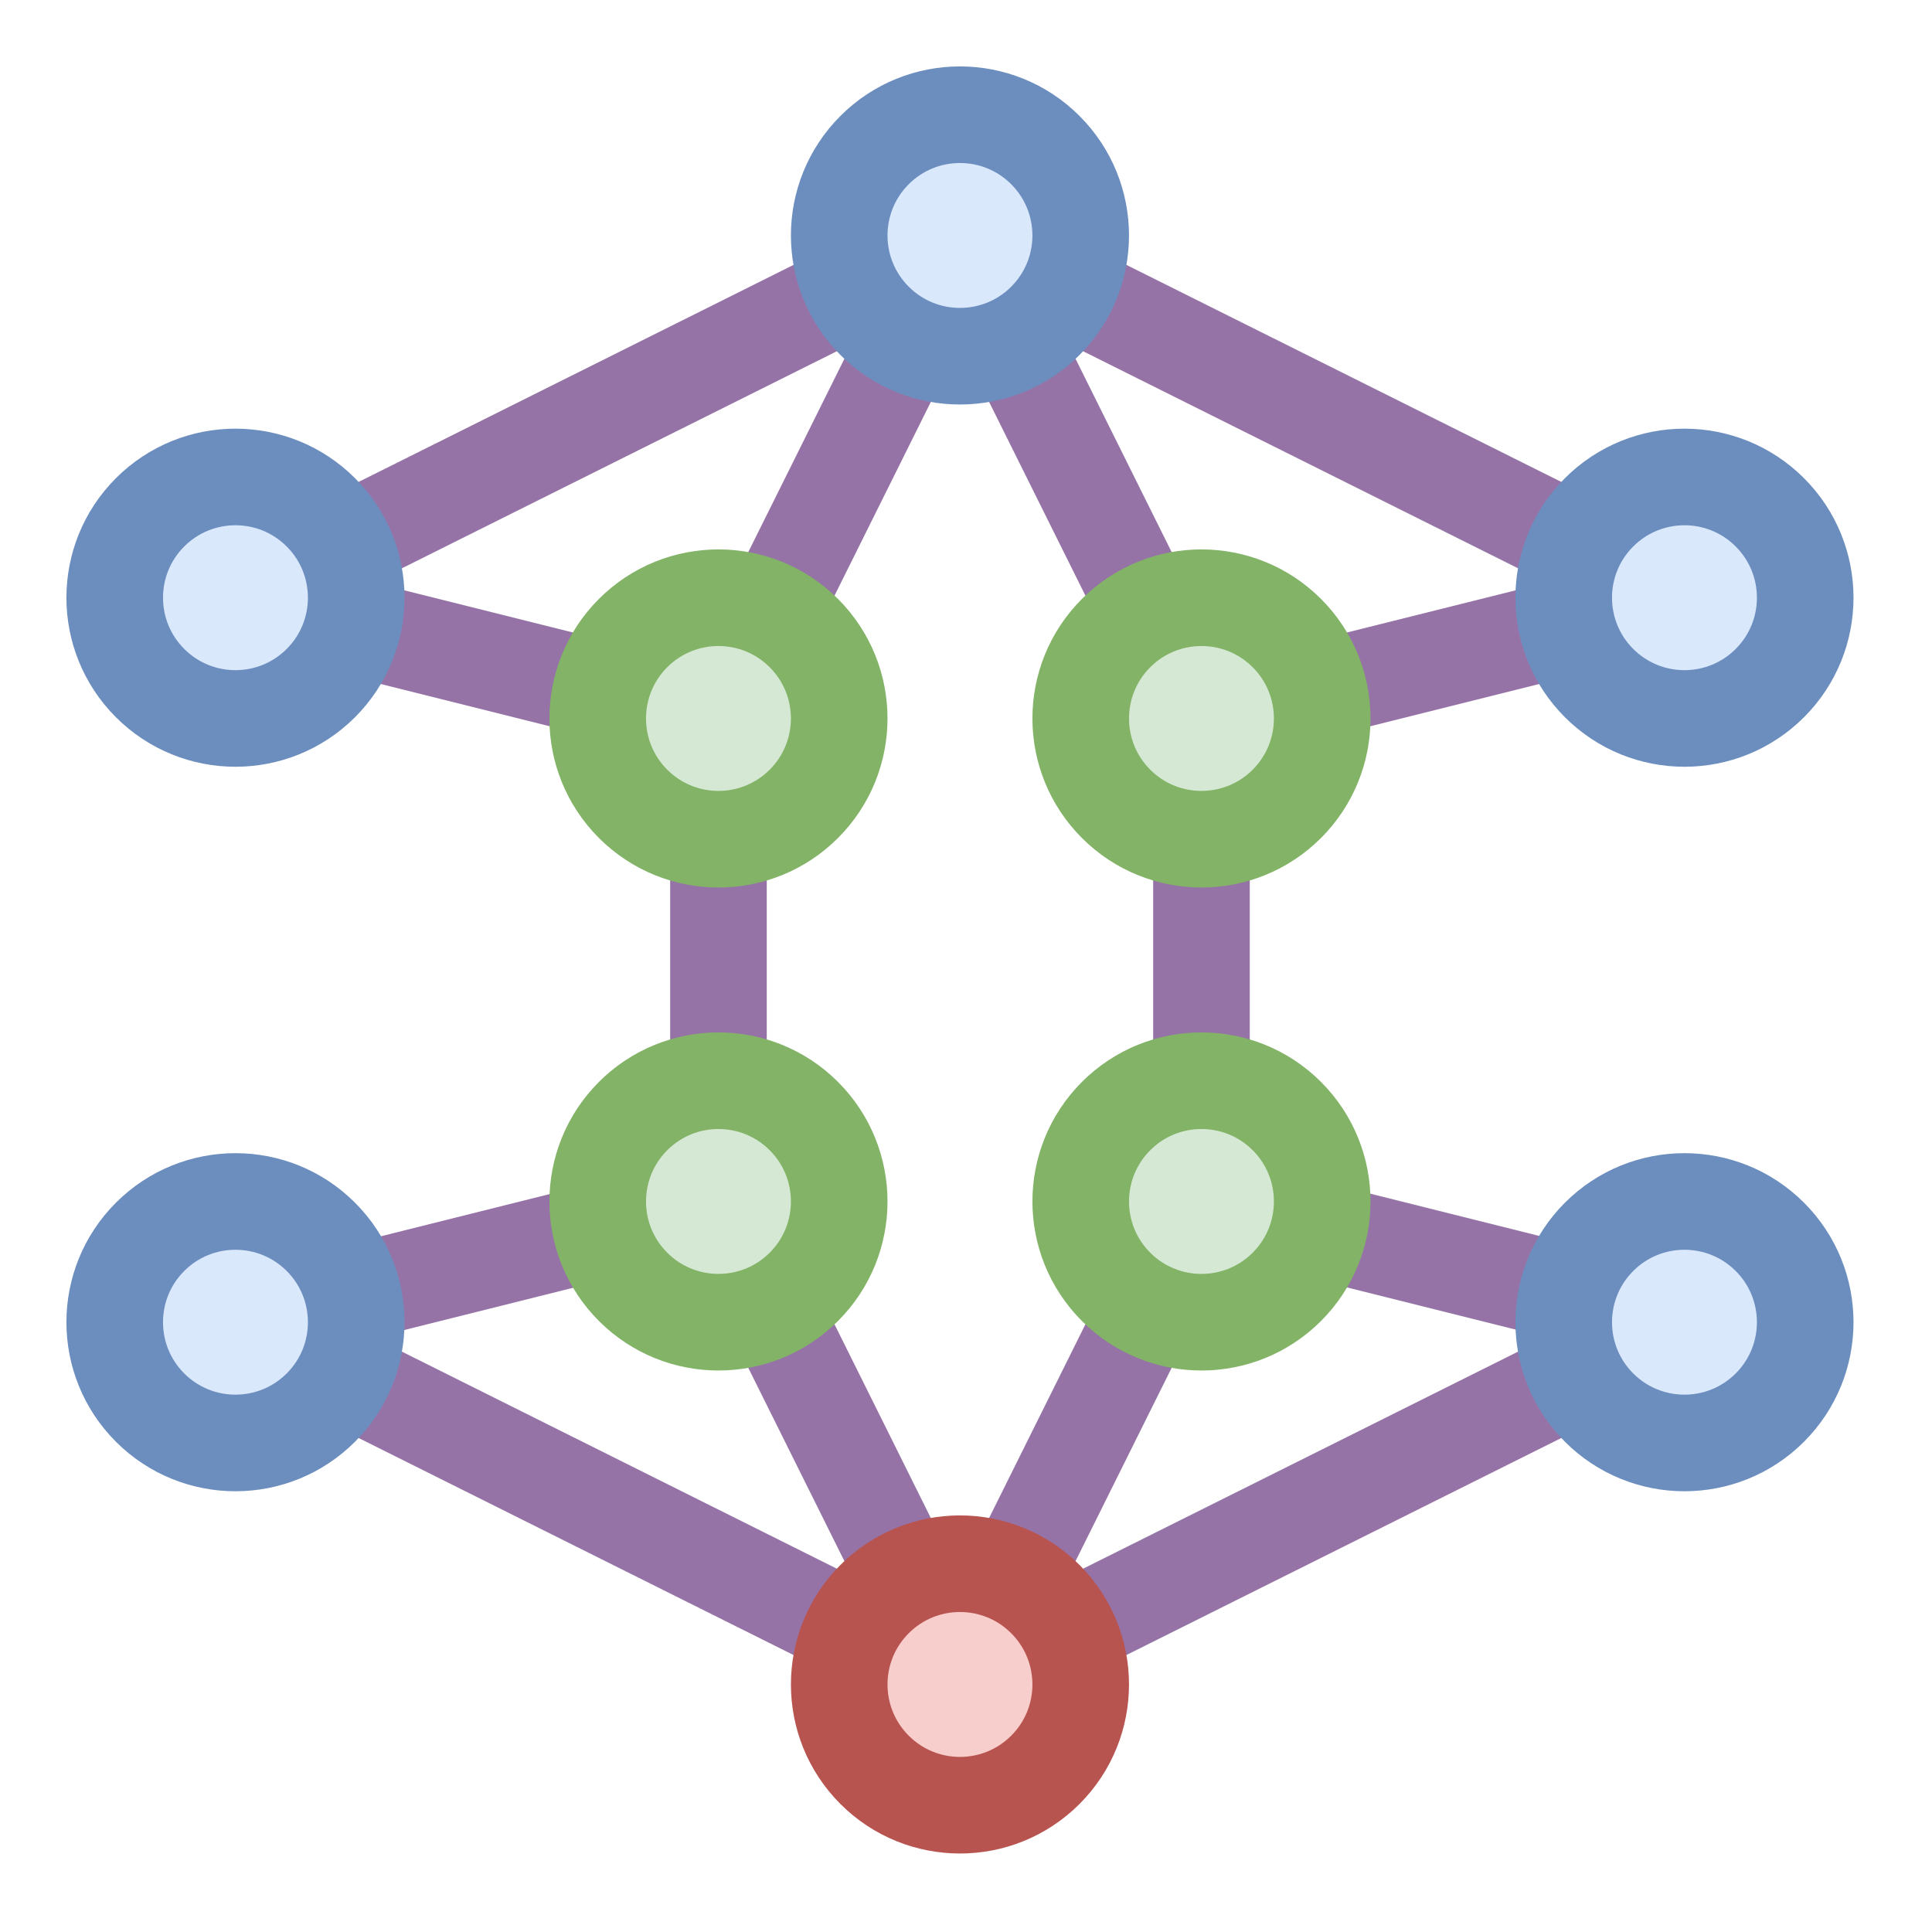
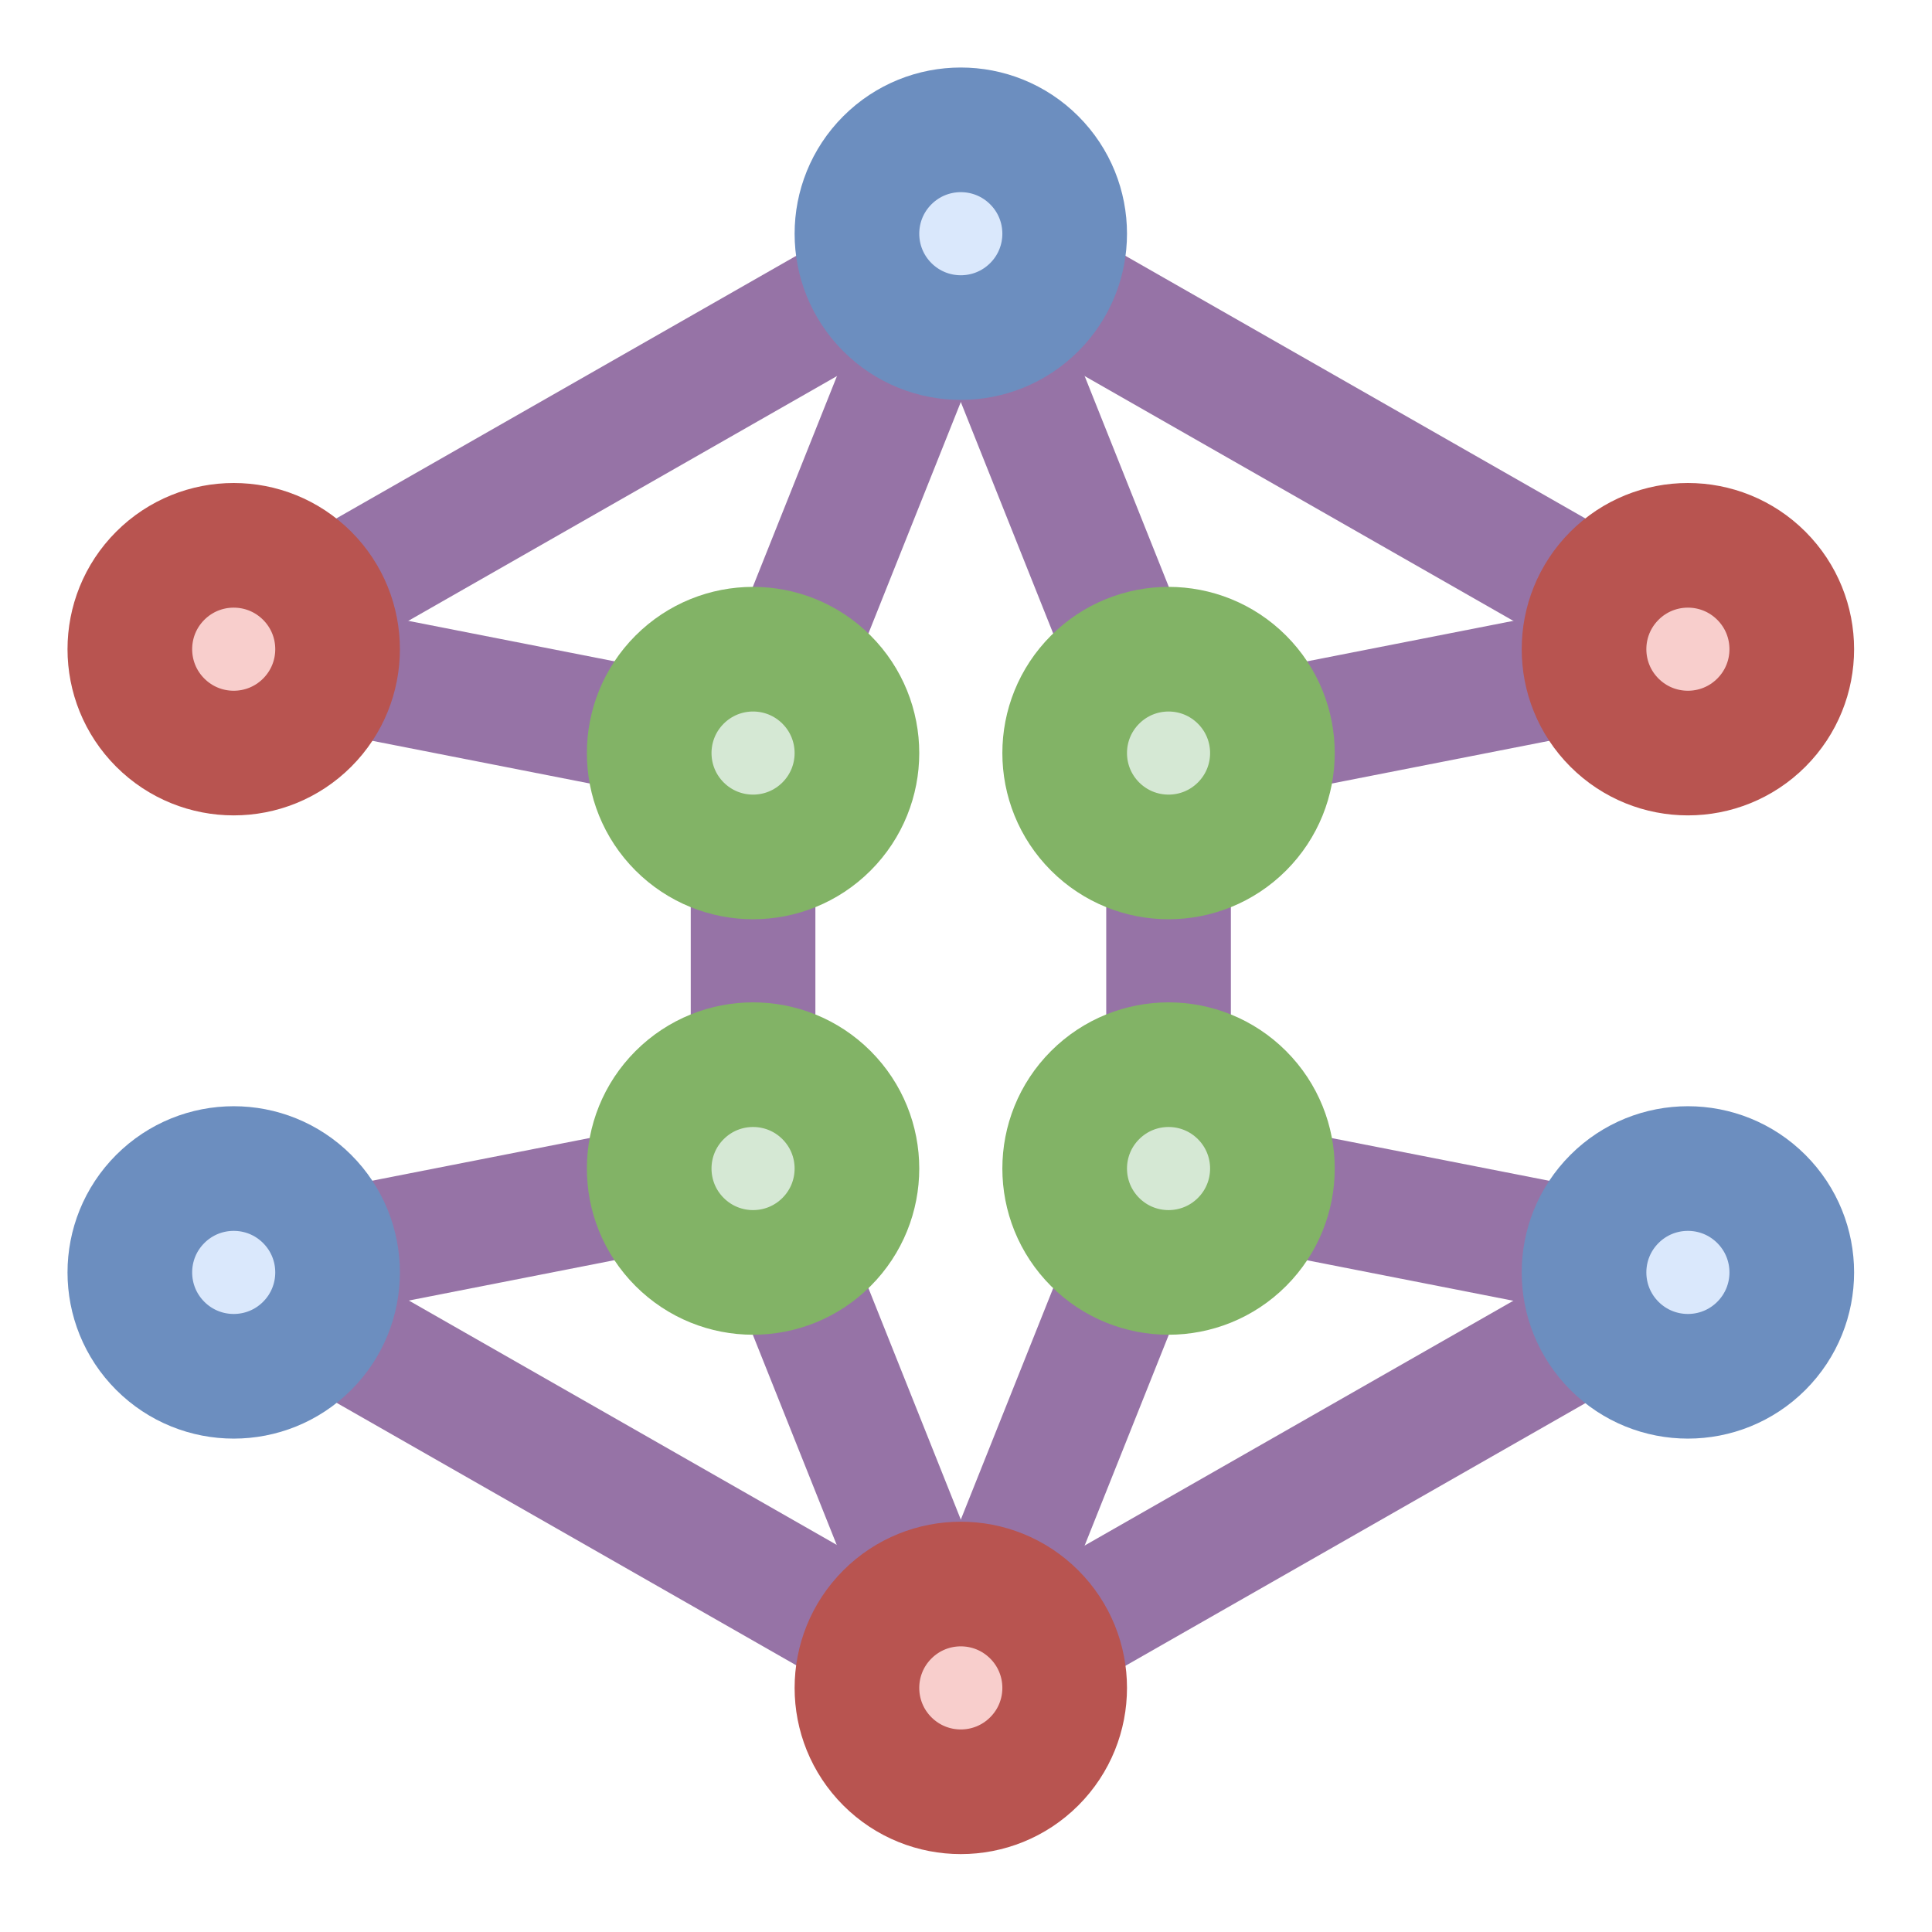
- <svg xmlns="http://www.w3.org/2000/svg" version="1.1" width="160px" height="160px" viewBox="-0.5 -0.5 160 160">
+ <svg xmlns="http://www.w3.org/2000/svg" version="1.1" width="186px" height="186px" viewBox="-0.5 -0.5 186 186">
  <defs />
  <g>
-     <g>
-       <path d="M 74.53 130.06 Q 74.53 130.06 63.52 107.92" fill="none" stroke="#9673a6" stroke-width="8" stroke-miterlimit="10" pointer-events="stroke" />
-     </g>
-     <g>
-       <path d="M 27.94 113.49 Q 27.94 113.49 70.06 134.51" fill="none" stroke="#9673a6" stroke-width="8" stroke-miterlimit="10" pointer-events="stroke" />
-     </g>
-     <g>
-       <path d="M 28.71 106.59 Q 28.71 106.59 49.3 101.44" fill="none" stroke="#9673a6" stroke-width="8" stroke-miterlimit="10" pointer-events="stroke" />
-     </g>
-     <g>
-       <path d="M 99 89 Q 99 89 99 69" fill="none" stroke="#9673a6" stroke-width="8" stroke-miterlimit="10" pointer-events="stroke" />
-     </g>
-     <g>
-       <path d="M 49.29 56.59 Q 49.29 56.59 28.7 51.44" fill="none" stroke="#9673a6" stroke-width="8" stroke-miterlimit="10" pointer-events="stroke" />
-     </g>
-     <g>
-       <path d="M 70.06 23.49 Q 70.06 23.49 27.94 44.51" fill="none" stroke="#9673a6" stroke-width="8" stroke-miterlimit="10" pointer-events="stroke" />
-     </g>
-     <g>
-       <path d="M 59 89 Q 59 89 59 69" fill="none" stroke="#9673a6" stroke-width="8" stroke-miterlimit="10" pointer-events="stroke" />
-     </g>
-     <g>
-       <path d="M 83.47 130.06 Q 83.47 130.06 94.48 107.92" fill="none" stroke="#9673a6" stroke-width="8" stroke-miterlimit="10" pointer-events="stroke" />
-     </g>
-     <g>
-       <path d="M 87.94 134.51 Q 87.94 134.51 130.06 113.49" fill="none" stroke="#9673a6" stroke-width="8" stroke-miterlimit="10" pointer-events="stroke" />
-     </g>
-     <g>
-       <path d="M 108.71 101.41 Q 108.71 101.41 129.3 106.56" fill="none" stroke="#9673a6" stroke-width="8" stroke-miterlimit="10" pointer-events="stroke" />
-     </g>
-     <g>
-       <path d="M 108.71 56.59 Q 108.71 56.59 129.3 51.44" fill="none" stroke="#9673a6" stroke-width="8" stroke-miterlimit="10" pointer-events="stroke" />
-     </g>
-     <g>
-       <path d="M 87.94 23.49 Q 87.94 23.49 130.06 44.51" fill="none" stroke="#9673a6" stroke-width="8" stroke-miterlimit="10" pointer-events="stroke" />
-     </g>
-     <g>
-       <path d="M 83.47 27.94 Q 83.47 27.94 94.48 50.08" fill="none" stroke="#9673a6" stroke-width="8" stroke-miterlimit="10" pointer-events="stroke" />
-     </g>
-     <g>
-       <path d="M 74.53 27.94 Q 74.53 27.94 63.52 50.08" fill="none" stroke="#9673a6" stroke-width="8" stroke-miterlimit="10" pointer-events="stroke" />
-     </g>
-     <g>
-       <ellipse cx="59" cy="59" rx="10" ry="10" fill="#d5e8d4" stroke="#82b366" stroke-width="8" transform="rotate(-45,59,59)" pointer-events="all" />
-     </g>
-     <g>
-       <ellipse cx="99" cy="59" rx="10" ry="10" fill="#d5e8d4" stroke="#82b366" stroke-width="8" transform="rotate(-45,99,59)" pointer-events="all" />
-     </g>
-     <g>
-       <ellipse cx="99" cy="99" rx="10" ry="10" fill="#d5e8d4" stroke="#82b366" stroke-width="8" transform="rotate(-45,99,99)" pointer-events="all" />
-     </g>
-     <g>
-       <ellipse cx="19" cy="49" rx="10" ry="10" fill="#dae8fc" stroke="#6c8ebf" stroke-width="8" transform="rotate(-45,19,49)" pointer-events="all" />
-     </g>
-     <g>
-       <ellipse cx="79" cy="19" rx="10" ry="10" fill="#dae8fc" stroke="#6c8ebf" stroke-width="8" transform="rotate(-45,79,19)" pointer-events="all" />
-     </g>
-     <g>
-       <ellipse cx="139" cy="49" rx="10" ry="10" fill="#dae8fc" stroke="#6c8ebf" stroke-width="8" transform="rotate(-45,139,49)" pointer-events="all" />
-     </g>
-     <g>
-       <ellipse cx="79" cy="139" rx="10" ry="10" fill="#f8cecc" stroke="#b85450" stroke-width="8" transform="rotate(-45,79,139)" pointer-events="all" />
-     </g>
-     <g>
-       <ellipse cx="139" cy="109" rx="10" ry="10" fill="#dae8fc" stroke="#6c8ebf" stroke-width="8" transform="rotate(-45,139,109)" pointer-events="all" />
-     </g>
-     <g>
-       <ellipse cx="19" cy="109" rx="10" ry="10" fill="#dae8fc" stroke="#6c8ebf" stroke-width="8" transform="rotate(-45,19,109)" pointer-events="all" />
-     </g>
-     <g>
-       <ellipse cx="59" cy="99" rx="10" ry="10" fill="#d5e8d4" stroke="#82b366" stroke-width="8" transform="rotate(-45,59,99)" pointer-events="all" />
+     <g data-cell-id="0">
+       <g data-cell-id="1">
+         <g data-cell-id="2B50qve774l08q9C8e2t-15">
+           <g>
+             <path d="M 88.3 152.71 Q 88.3 152.71 75.75 121.27" fill="none" stroke="#9673a6" stroke-width="12" stroke-miterlimit="10" pointer-events="stroke" />
+           </g>
+         </g>
+         <g data-cell-id="2B50qve774l08q9C8e2t-11">
+           <g>
+             <path d="M 30.69 126.95 Q 30.69 126.95 83.33 157.01" fill="none" stroke="#9673a6" stroke-width="12" stroke-miterlimit="10" pointer-events="stroke" />
+           </g>
+         </g>
+         <g data-cell-id="2B50qve774l08q9C8e2t-12">
+           <g>
+             <path d="M 31.79 119.98 Q 31.79 119.98 62.2 114.01" fill="none" stroke="#9673a6" stroke-width="12" stroke-miterlimit="10" pointer-events="stroke" />
+           </g>
+         </g>
+         <g data-cell-id="YQ_vCiLVebtXYdtv0gI_-11">
+           <g>
+             <path d="M 112 102 Q 112 102 112 82" fill="none" stroke="#9673a6" stroke-width="12" stroke-miterlimit="10" pointer-events="stroke" />
+           </g>
+         </g>
+         <g data-cell-id="YQ_vCiLVebtXYdtv0gI_-13">
+           <g>
+             <path d="M 62.21 69.98 Q 62.21 69.98 31.8 64.01" fill="none" stroke="#9673a6" stroke-width="12" stroke-miterlimit="10" pointer-events="stroke" />
+           </g>
+         </g>
+         <g data-cell-id="YQ_vCiLVebtXYdtv0gI_-15">
+           <g>
+             <path d="M 83.31 26.95 Q 83.31 26.95 30.67 57.01" fill="none" stroke="#9673a6" stroke-width="12" stroke-miterlimit="10" pointer-events="stroke" />
+           </g>
+         </g>
+         <g data-cell-id="YQ_vCiLVebtXYdtv0gI_-17">
+           <g>
+             <path d="M 72 102 Q 72 102 72 82" fill="none" stroke="#9673a6" stroke-width="12" stroke-miterlimit="10" pointer-events="stroke" />
+           </g>
+         </g>
+         <g data-cell-id="2B50qve774l08q9C8e2t-1">
+           <g>
+             <path d="M 95.7 152.71 Q 95.7 152.71 108.25 121.27" fill="none" stroke="#9673a6" stroke-width="12" stroke-miterlimit="10" pointer-events="stroke" />
+           </g>
+         </g>
+         <g data-cell-id="2B50qve774l08q9C8e2t-2">
+           <g>
+             <path d="M 100.69 157.05 Q 100.69 157.05 153.33 126.99" fill="none" stroke="#9673a6" stroke-width="12" stroke-miterlimit="10" pointer-events="stroke" />
+           </g>
+         </g>
+         <g data-cell-id="2B50qve774l08q9C8e2t-3">
+           <g>
+             <path d="M 121.79 114.02 Q 121.79 114.02 152.2 119.99" fill="none" stroke="#9673a6" stroke-width="12" stroke-miterlimit="10" pointer-events="stroke" />
+           </g>
+         </g>
+         <g data-cell-id="2B50qve774l08q9C8e2t-4">
+           <g>
+             <path d="M 121.79 69.98 Q 121.79 69.98 152.2 64.01" fill="none" stroke="#9673a6" stroke-width="12" stroke-miterlimit="10" pointer-events="stroke" />
+           </g>
+         </g>
+         <g data-cell-id="2B50qve774l08q9C8e2t-5">
+           <g>
+             <path d="M 100.69 26.95 Q 100.69 26.95 153.33 57.01" fill="none" stroke="#9673a6" stroke-width="12" stroke-miterlimit="10" pointer-events="stroke" />
+           </g>
+         </g>
+         <g data-cell-id="2B50qve774l08q9C8e2t-6">
+           <g>
+             <path d="M 95.7 31.29 Q 95.7 31.29 108.25 62.73" fill="none" stroke="#9673a6" stroke-width="12" stroke-miterlimit="10" pointer-events="stroke" />
+           </g>
+         </g>
+         <g data-cell-id="2B50qve774l08q9C8e2t-7">
+           <g>
+             <path d="M 88.3 31.29 Q 88.3 31.29 75.75 62.73" fill="none" stroke="#9673a6" stroke-width="12" stroke-miterlimit="10" pointer-events="stroke" />
+           </g>
+         </g>
+         <g data-cell-id="YQ_vCiLVebtXYdtv0gI_-1">
+           <g>
+             <ellipse cx="72" cy="72" rx="10" ry="10" fill="#d5e8d4" stroke="#82b366" stroke-width="12" transform="rotate(-45,72,72)" pointer-events="all" />
+           </g>
+         </g>
+         <g data-cell-id="YQ_vCiLVebtXYdtv0gI_-3">
+           <g>
+             <ellipse cx="112" cy="72" rx="10" ry="10" fill="#d5e8d4" stroke="#82b366" stroke-width="12" transform="rotate(-45,112,72)" pointer-events="all" />
+           </g>
+         </g>
+         <g data-cell-id="YQ_vCiLVebtXYdtv0gI_-4">
+           <g>
+             <ellipse cx="112" cy="112" rx="10" ry="10" fill="#d5e8d4" stroke="#82b366" stroke-width="12" transform="rotate(-45,112,112)" pointer-events="all" />
+           </g>
+         </g>
+         <g data-cell-id="YQ_vCiLVebtXYdtv0gI_-5">
+           <g>
+             <ellipse cx="22" cy="62" rx="10" ry="10" fill="#f8cecc" stroke="#b85450" stroke-width="12" transform="rotate(-45,22,62)" pointer-events="all" />
+           </g>
+         </g>
+         <g data-cell-id="YQ_vCiLVebtXYdtv0gI_-6">
+           <g>
+             <ellipse cx="92" cy="22" rx="10" ry="10" fill="#dae8fc" stroke="#6c8ebf" stroke-width="12" transform="rotate(-45,92,22)" pointer-events="all" />
+           </g>
+         </g>
+         <g data-cell-id="YQ_vCiLVebtXYdtv0gI_-7">
+           <g>
+             <ellipse cx="162" cy="62" rx="10" ry="10" fill="#f8cecc" stroke="#b85450" stroke-width="12" transform="rotate(-45,162,62)" pointer-events="all" />
+           </g>
+         </g>
+         <g data-cell-id="YQ_vCiLVebtXYdtv0gI_-8">
+           <g>
+             <ellipse cx="92" cy="162" rx="10" ry="10" fill="#f8cecc" stroke="#b85450" stroke-width="12" transform="rotate(-45,92,162)" pointer-events="all" />
+           </g>
+         </g>
+         <g data-cell-id="2B50qve774l08q9C8e2t-9">
+           <g>
+             <ellipse cx="162" cy="122" rx="10" ry="10" fill="#dae8fc" stroke="#6c8ebf" stroke-width="12" transform="rotate(-45,162,122)" pointer-events="all" />
+           </g>
+         </g>
+         <g data-cell-id="2B50qve774l08q9C8e2t-10">
+           <g>
+             <ellipse cx="22" cy="122" rx="10" ry="10" fill="#dae8fc" stroke="#6c8ebf" stroke-width="12" transform="rotate(-45,22,122)" pointer-events="all" />
+           </g>
+         </g>
+         <g data-cell-id="2B50qve774l08q9C8e2t-14">
+           <g>
+             <ellipse cx="72" cy="112" rx="10" ry="10" fill="#d5e8d4" stroke="#82b366" stroke-width="12" transform="rotate(-45,72,112)" pointer-events="all" />
+           </g>
+         </g>
+       </g>
    </g>
  </g>
</svg>
